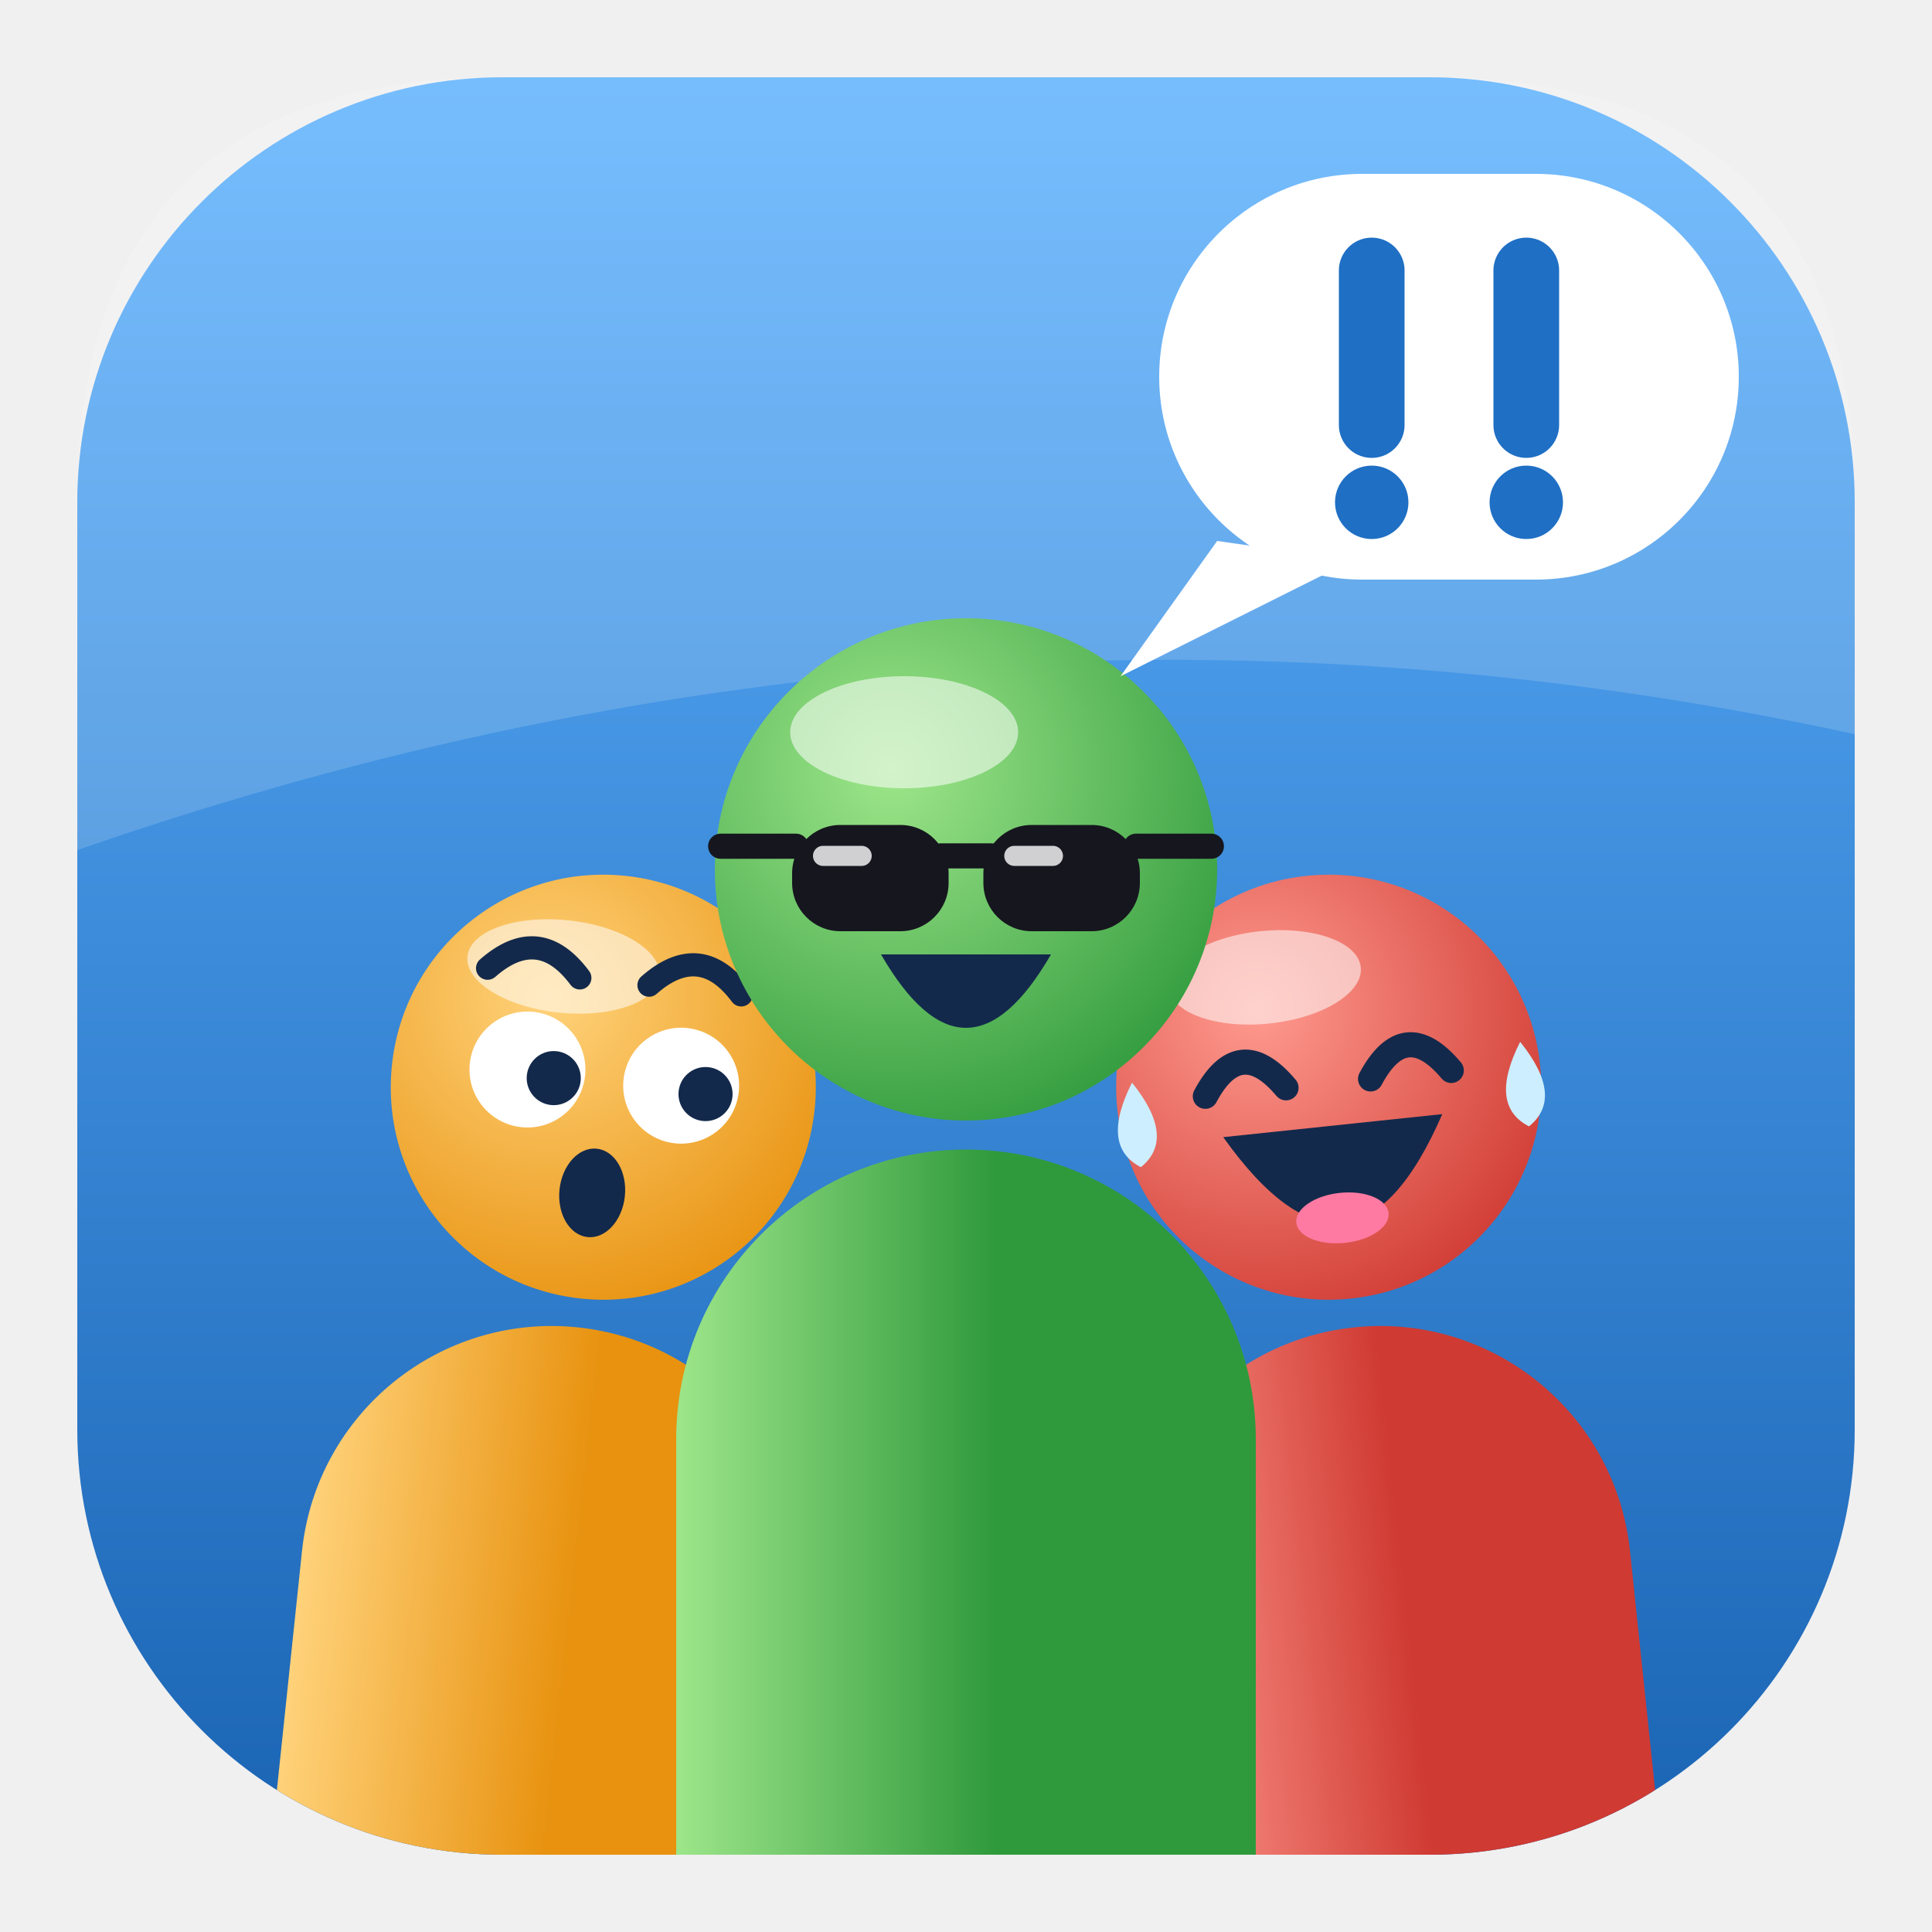
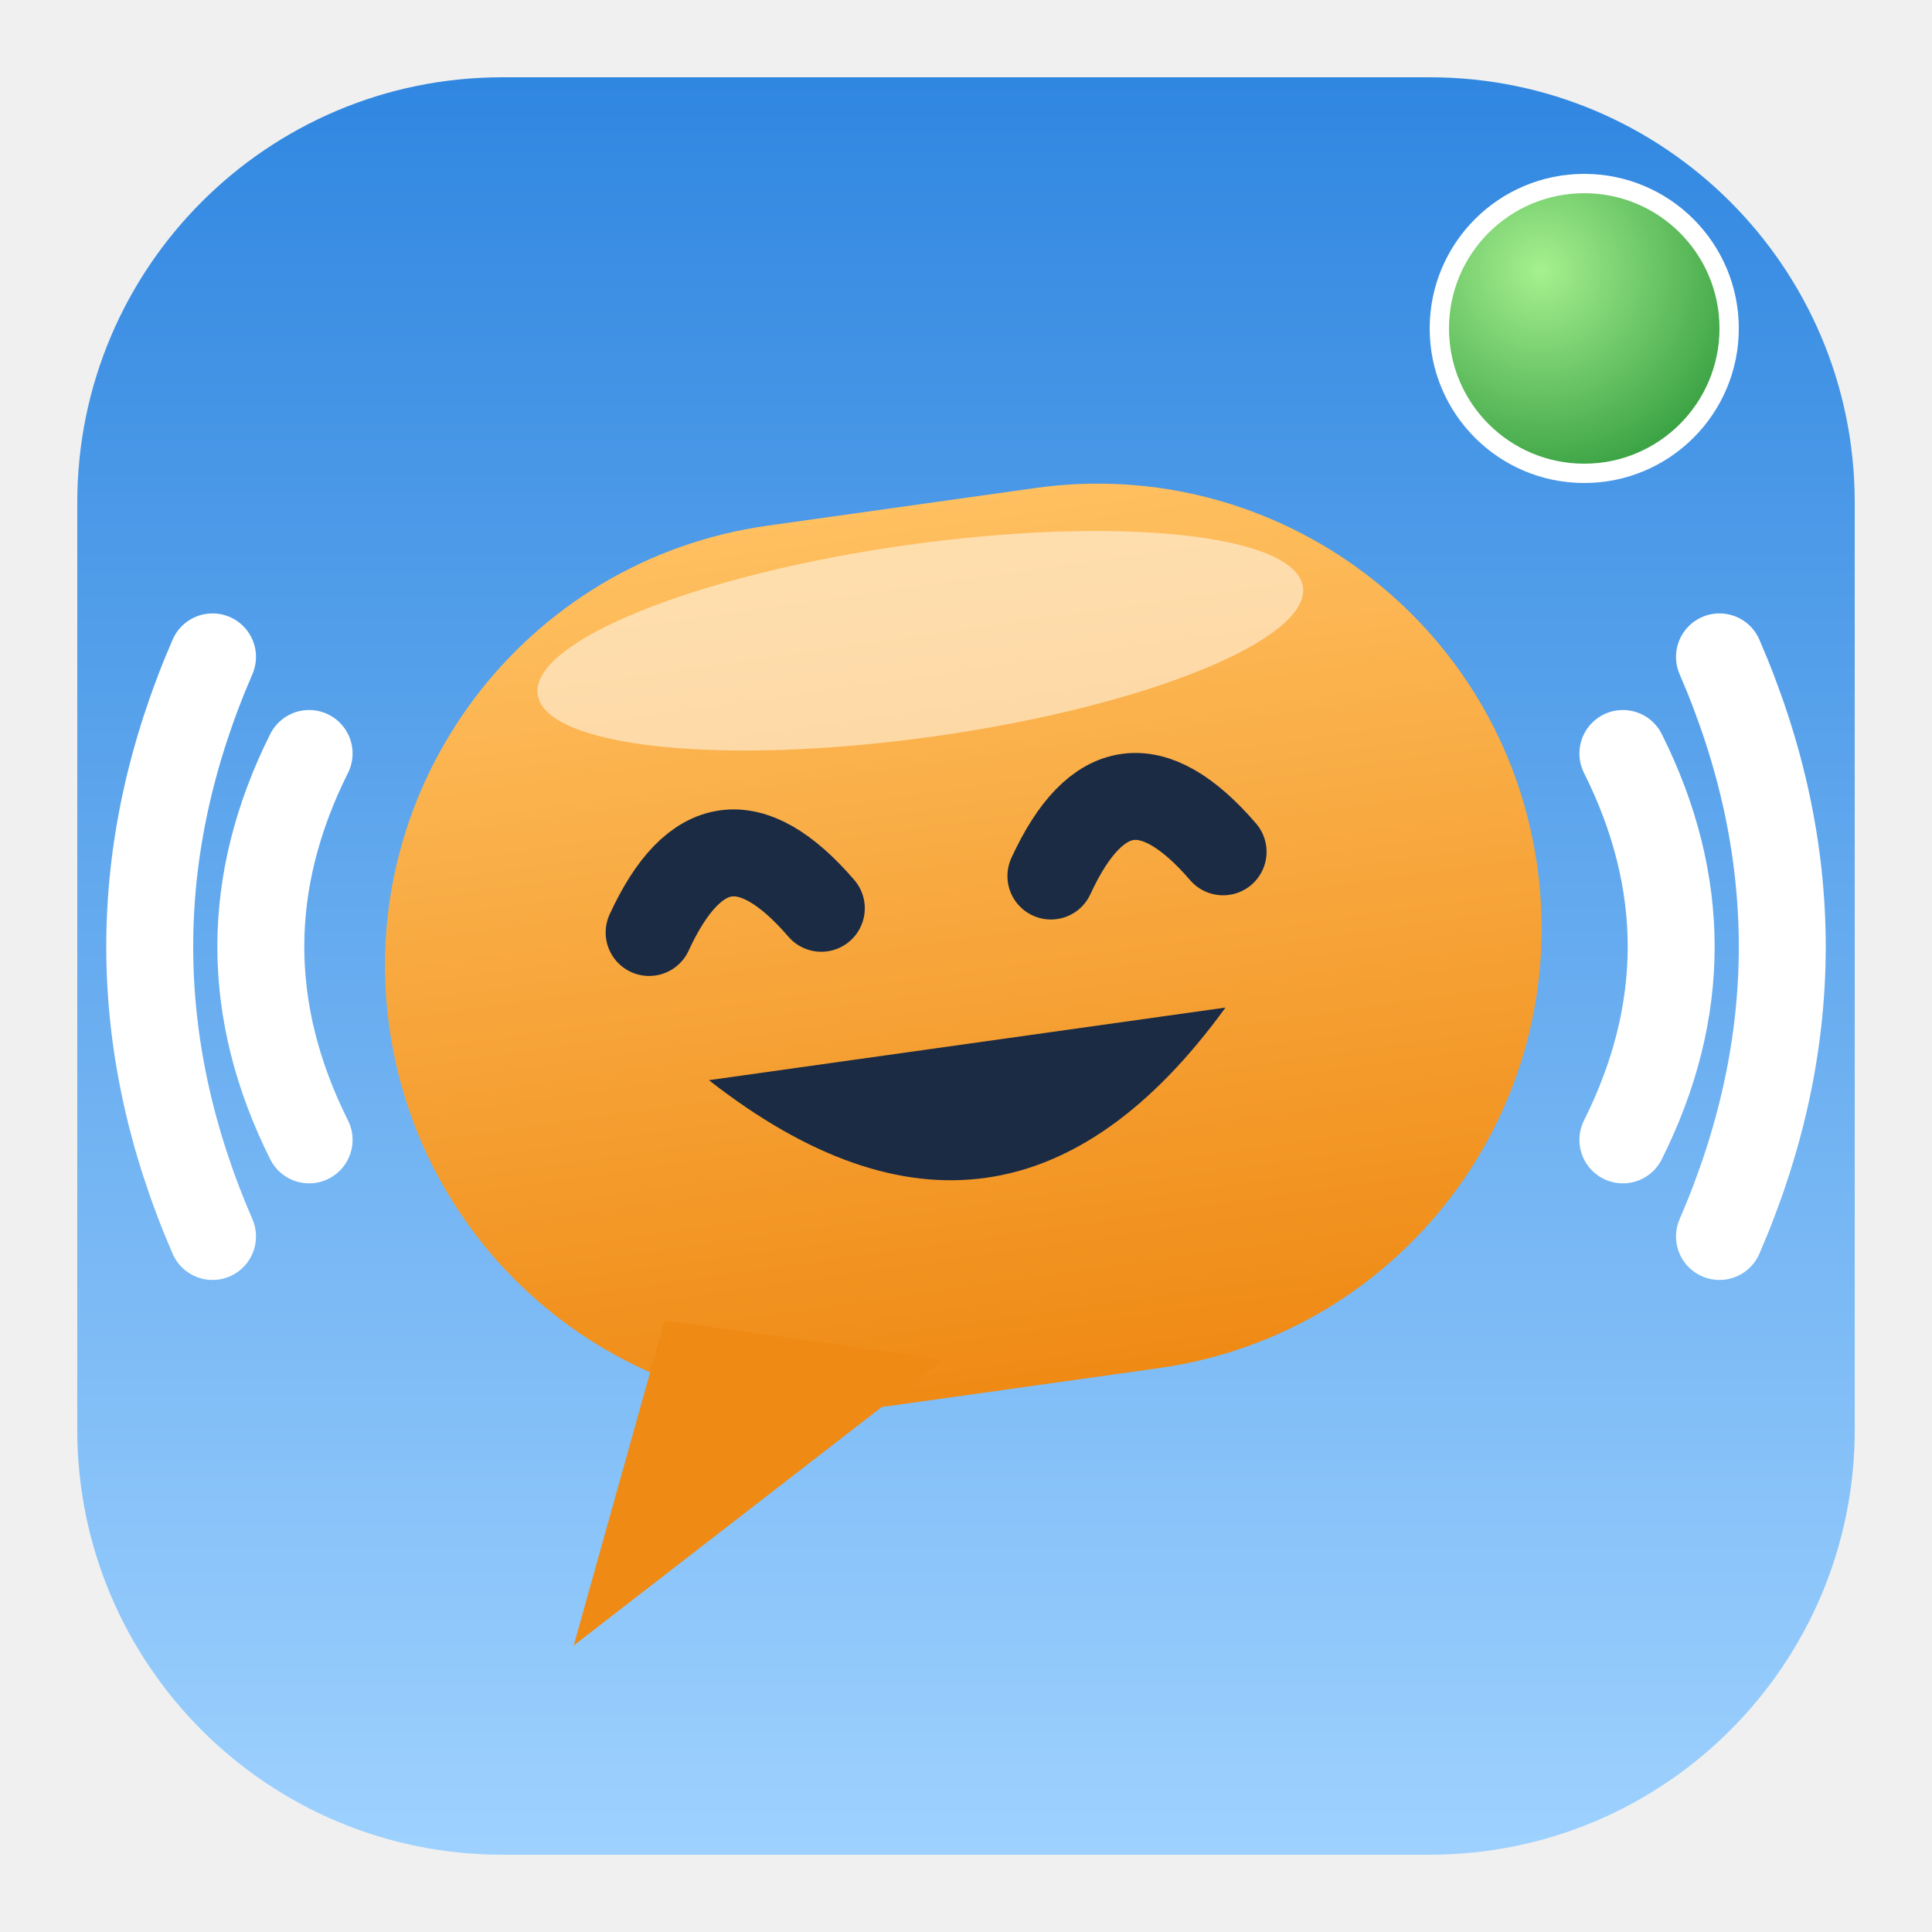
<svg xmlns="http://www.w3.org/2000/svg" viewBox="0 0 100 100">
  <defs>
-     <linearGradient id="tile" x1="0" y1="0" x2="0" y2="1">
-       <stop offset="0" stop-color="#5db2ff" />
-       <stop offset="1" stop-color="#1a63b3" />
+     <linearGradient id="sky" x1="0" y1="0" x2="0" y2="1">
+       <stop offset="0" stop-color="#2f86e0" />
+       <stop offset="1" stop-color="#9fd2ff" />
    </linearGradient>
-     <clipPath id="clip">
-       <rect x="4" y="4" width="92" height="92" rx="22" />
-     </clipPath>
-     <radialGradient id="green-head" cx="0.35" cy="0.3" r="0.8">
-       <stop offset="0" stop-color="#9ee68a" />
+     <linearGradient id="orange" x1="0" y1="0" x2="0" y2="1">
+       <stop offset="0" stop-color="#ffc061" />
+       <stop offset="1" stop-color="#ef8a14" />
+     </linearGradient>
+     <radialGradient id="green" cx="0.35" cy="0.3" r="0.8">
+       <stop offset="0" stop-color="#a6f08f" />
      <stop offset="1" stop-color="#2f9a3c" />
    </radialGradient>
-     <linearGradient id="green-body">
-       <stop offset="0" stop-color="#9ee68a" />
-       <stop offset="0.55" stop-color="#2f9a3c" />
-     </linearGradient>
-     <radialGradient id="amber-head" cx="0.35" cy="0.3" r="0.8">
-       <stop offset="0" stop-color="#ffd27a" />
-       <stop offset="1" stop-color="#e8920f" />
-     </radialGradient>
-     <linearGradient id="amber-body">
-       <stop offset="0" stop-color="#ffd27a" />
-       <stop offset="0.55" stop-color="#e8920f" />
-     </linearGradient>
-     <radialGradient id="red-head" cx="0.35" cy="0.3" r="0.8">
-       <stop offset="0" stop-color="#ff9a8f" />
-       <stop offset="1" stop-color="#cf3a32" />
-     </radialGradient>
-     <linearGradient id="red-body">
-       <stop offset="0" stop-color="#ff9a8f" />
-       <stop offset="0.55" stop-color="#cf3a32" />
-     </linearGradient>
  </defs>
-   <rect x="4" y="4" width="92" height="92" rx="22" fill="url(#tile)" />
-   <path d="M4 26 Q4 4 26 4 H74 Q96 4 96 26 V38 Q50 28 4 44 Z" fill="#fff" opacity="0.16" />
-   <g clip-path="url(#clip)">
-     <g transform="rotate(6 26 106)">
-       <rect x="13" y="68.5" width="26" height="70" rx="13" fill="url(#amber-body)" />
-       <circle cx="26" cy="56" r="11" fill="url(#amber-head)" />
-       <ellipse cx="23.3" cy="50" rx="5" ry="2.4" fill="#fff" opacity="0.55" />
-       <circle cx="22" cy="55.5" r="3" fill="#fff" />
-       <circle cx="23.4" cy="55.8" r="1.4" fill="#13294b" />
-       <circle cx="30" cy="55.5" r="3" fill="#fff" />
-       <circle cx="31.3" cy="55.8" r="1.4" fill="#13294b" />
-       <path d="M19.4 50.5 q2.4 -2.6 4.8 0 M27.8 50.5 q2.4 -2.6 4.8 0" fill="none" stroke="#13294b" stroke-width="1.2" stroke-linecap="round" />
-       <ellipse cx="26" cy="61.5" rx="1.7" ry="2.3" fill="#13294b" />
-     </g>
-     <g transform="rotate(-6 74 106)">
-       <rect x="61" y="68.5" width="26" height="70" rx="13" fill="url(#red-body)" />
-       <circle cx="74" cy="56" r="11" fill="url(#red-head)" />
-       <ellipse cx="71.3" cy="50" rx="5" ry="2.4" fill="#fff" opacity="0.55" />
-       <path d="M67.6 55.8 q2.1 -3.1 4.2 0 M76.2 55.8 q2.1 -3.1 4.2 0" fill="none" stroke="#13294b" stroke-width="1.3" stroke-linecap="round" />
-       <path d="M68.3 58 Q74 68.1 79.7 58 Z" fill="#13294b" />
-       <ellipse cx="74" cy="62.8" rx="2.4" ry="1.3" fill="#ff7aa2" />
-       <path d="M63.9 54.7 q-2 3.1 0 4.4 q2 -1.3 0 -4.4 Z M84.1 54.7 q-2 3.1 0 4.4 q2 -1.3 0 -4.4 Z" fill="#cdeeff" />
-     </g>
-     <rect x="35" y="59.5" width="30" height="70" rx="15" fill="url(#green-body)" />
-     <circle cx="50" cy="45" r="13" fill="url(#green-head)" />
-     <ellipse cx="46.8" cy="37.9" rx="5.9" ry="2.9" fill="#fff" opacity="0.55" />
-     <rect x="41.0" y="42.7" width="8.1" height="5.5" rx="2.5" fill="#16161e" />
-     <path d="M42.6 44.3 l2.0 0" stroke="#fff" stroke-width="1.04" stroke-linecap="round" opacity="0.8" />
-     <rect x="50.9" y="42.7" width="8.1" height="5.5" rx="2.5" fill="#16161e" />
-     <path d="M52.5 44.3 l2.0 0" stroke="#fff" stroke-width="1.04" stroke-linecap="round" opacity="0.8" />
-     <path d="M48.7 44.3 h2.6 M37.3 43.8 h3.9 M58.8 43.8 h3.9" stroke="#16161e" stroke-width="1.30" stroke-linecap="round" />
-     <path d="M45.6 49.4 Q50 57 54.4 49.4 Z" fill="#13294b" />
-     <rect x="60" y="9" width="30" height="21" rx="10.5" fill="#fff" />
-     <path d="M63 28 L58 35 L70 29 Z" fill="#fff" />
-     <path d="M71 14 v8 M79 14 v8" stroke="#1f6fc4" stroke-width="3.4" stroke-linecap="round" />
-     <circle cx="71" cy="26" r="1.9" fill="#1f6fc4" />
-     <circle cx="79" cy="26" r="1.9" fill="#1f6fc4" />
+   <rect x="4" y="4" width="92" height="92" rx="22" fill="url(#sky)" />
+   <path d="M16 39 Q11 49 16 59 M84 39 Q89 49 84 59 M11 34 Q4.5 49 11 64 M89 34 Q95.5 49 89 64" fill="none" stroke="#fff" stroke-width="4.5" stroke-linecap="round" />
+   <g transform="rotate(-8 50 50)">
+     <rect x="20" y="26" width="60" height="46" rx="23" fill="url(#orange)" />
+     <path d="M32 66 L25 82 L46 70 Z" fill="#ef8a14" />
+     <ellipse cx="50" cy="33" rx="20" ry="5" fill="#ffffff" opacity="0.5" />
+     <path d="M34 46 q4.5 -7 9 0 M55 46 q4.5 -7 9 0" fill="none" stroke="#1b2b44" stroke-width="4.5" stroke-linecap="round" />
+     <path d="M36 54 Q49.5 68 63 54 Z" fill="#1b2b44" />
  </g>
+   <circle cx="82" cy="17" r="7.5" fill="url(#green)" stroke="#ffffff" stroke-width="1" />
</svg>
